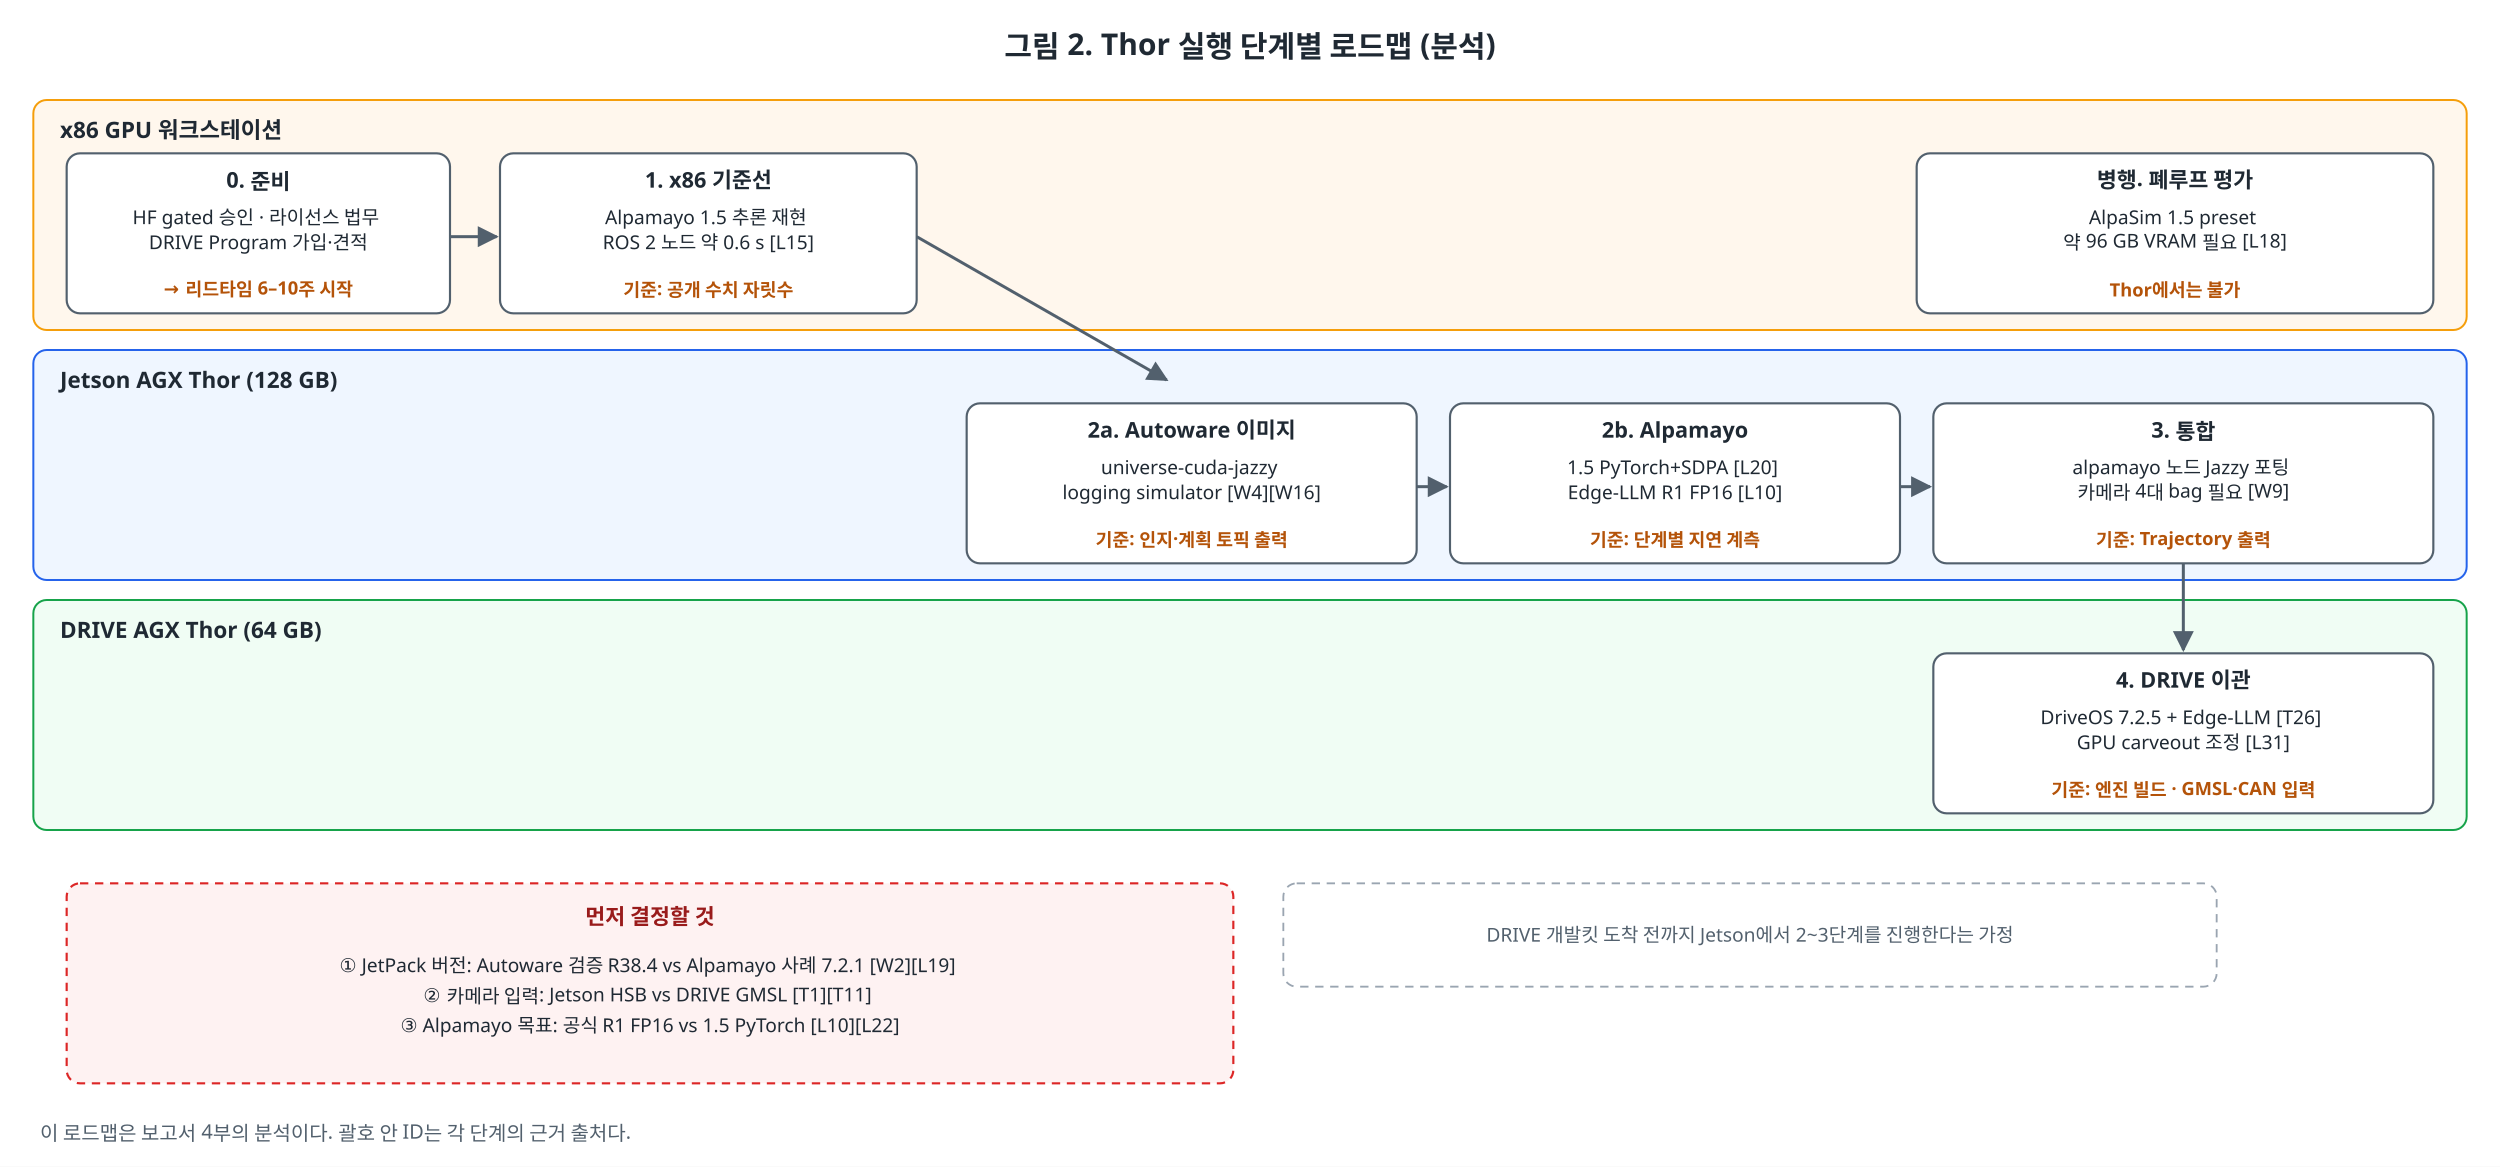
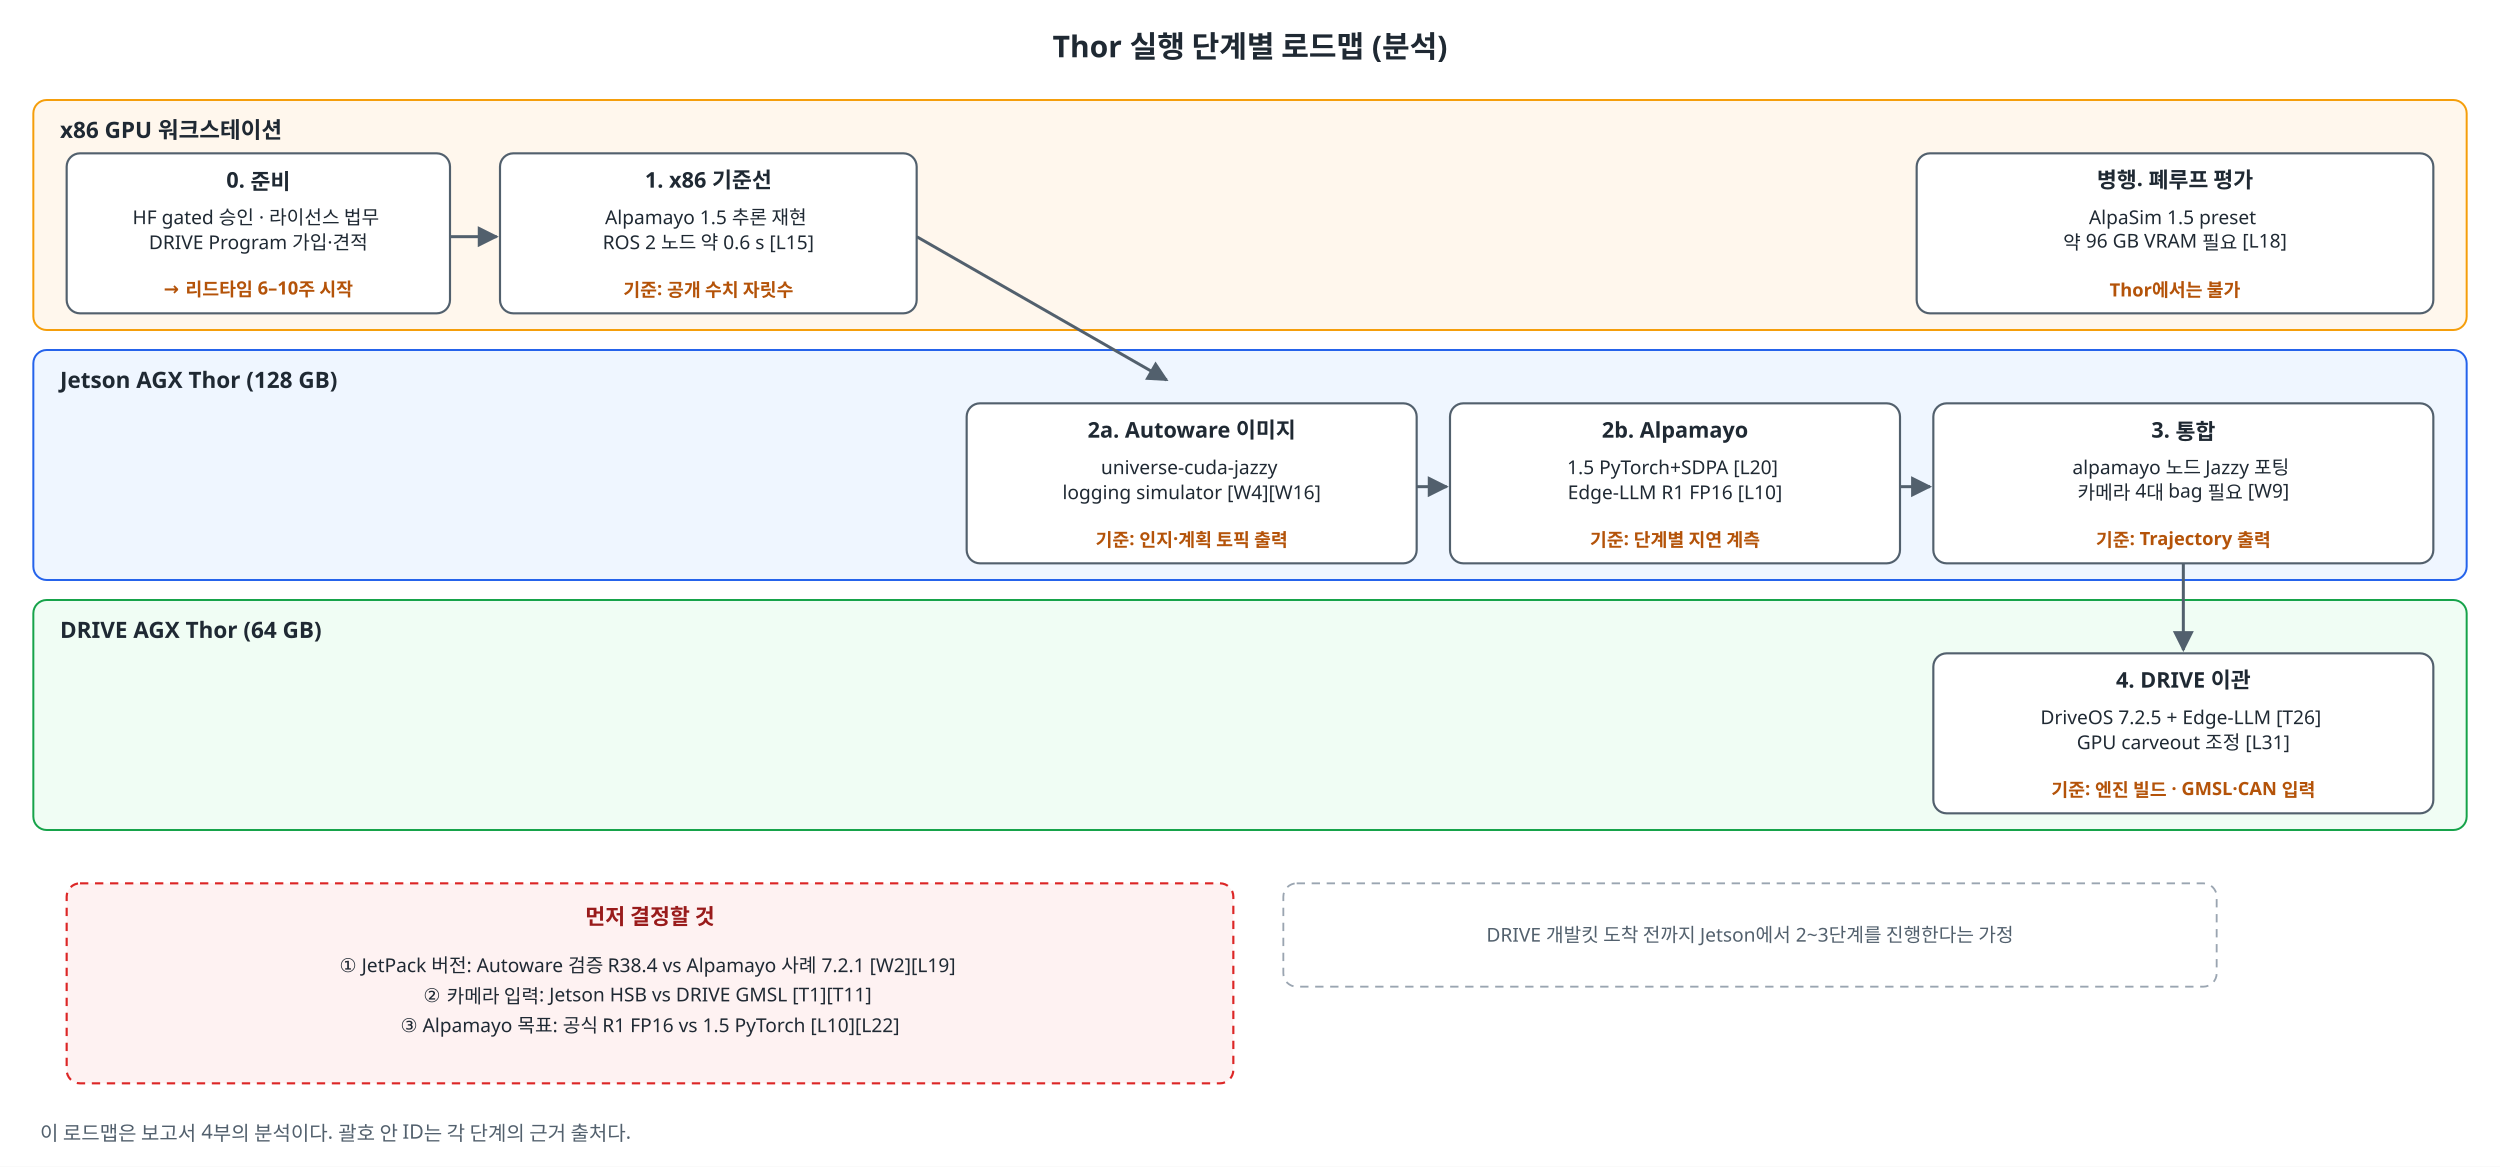
- <svg xmlns="http://www.w3.org/2000/svg" viewBox="0 0 1500 700" width="1500" height="700" font-family="'Pretendard','Apple SD Gothic Neo','Noto Sans KR','Malgun Gothic',sans-serif" role="img" aria-label="그림 2. Thor 실행 단계별 로드맵">
+ <svg xmlns="http://www.w3.org/2000/svg" viewBox="0 0 1500 700" width="1500" height="700" font-family="'Pretendard','Apple SD Gothic Neo','Noto Sans KR','Malgun Gothic',sans-serif" role="img" aria-label="Thor 실행 단계별 로드맵">
  <defs>
    <marker id="ah" viewBox="0 0 10 10" refX="9" refY="5" markerWidth="7" markerHeight="7" orient="auto-start-reverse">
      <path d="M0,0 L10,5 L0,10 z" fill="#52606d" />
    </marker>
  </defs>
  <rect width="1500" height="700" fill="#ffffff" />
  <text x="750.0" y="28.0" font-size="18" font-weight="700" text-anchor="middle" fill="#1f2933" dominant-baseline="middle">
-     <tspan x="750.0" dy="0.0">그림 2. Thor 실행 단계별 로드맵 (분석)</tspan>
+     <tspan x="750.0" dy="0.0">Thor 실행 단계별 로드맵 (분석)</tspan>
  </text>
  <rect x="20.0" y="60.0" width="1460.0" height="138.0" rx="8" fill="#fff7ed" stroke="#f59e0b" stroke-width="1.2" />
  <text x="36.0" y="78.0" font-size="13.5" font-weight="700" text-anchor="start" fill="#1f2933" dominant-baseline="middle">
    <tspan x="36.0" dy="0.0">x86 GPU 워크스테이션</tspan>
  </text>
  <rect x="20.0" y="210.0" width="1460.0" height="138.0" rx="8" fill="#eff6ff" stroke="#2563eb" stroke-width="1.2" />
  <text x="36.0" y="228.0" font-size="13.5" font-weight="700" text-anchor="start" fill="#1f2933" dominant-baseline="middle">
    <tspan x="36.0" dy="0.0">Jetson AGX Thor (128 GB)</tspan>
  </text>
  <rect x="20.0" y="360.0" width="1460.0" height="138.0" rx="8" fill="#f0fdf4" stroke="#16a34a" stroke-width="1.2" />
  <text x="36.0" y="378.0" font-size="13.5" font-weight="700" text-anchor="start" fill="#1f2933" dominant-baseline="middle">
    <tspan x="36.0" dy="0.0">DRIVE AGX Thor (64 GB)</tspan>
  </text>
  <rect x="40.0" y="92.0" width="230.0" height="96.0" rx="8" fill="#ffffff" stroke="#52606d" stroke-width="1.3" />
  <text x="155.0" y="108.0" font-size="13" font-weight="700" text-anchor="middle" fill="#1f2933" dominant-baseline="middle">
    <tspan x="155.0" dy="0.0">0. 준비</tspan>
  </text>
  <text x="155.0" y="130.5" font-size="11.5" font-weight="400" text-anchor="middle" fill="#1f2933" dominant-baseline="middle">
    <tspan x="155.0" dy="0.0">HF gated 승인 · 라이선스 법무</tspan>
    <tspan x="155.0" dy="15.0">DRIVE Program 가입·견적</tspan>
  </text>
  <text x="155.0" y="174.0" font-size="11" font-weight="600" text-anchor="middle" fill="#b45309" dominant-baseline="middle">
    <tspan x="155.0" dy="0.0">→ 리드타임 6–10주 시작</tspan>
  </text>
  <rect x="300.0" y="92.0" width="250.0" height="96.0" rx="8" fill="#ffffff" stroke="#52606d" stroke-width="1.3" />
  <text x="425.0" y="108.0" font-size="13" font-weight="700" text-anchor="middle" fill="#1f2933" dominant-baseline="middle">
    <tspan x="425.0" dy="0.0">1. x86 기준선</tspan>
  </text>
  <text x="425.0" y="130.5" font-size="11.5" font-weight="400" text-anchor="middle" fill="#1f2933" dominant-baseline="middle">
    <tspan x="425.0" dy="0.0">Alpamayo 1.5 추론 재현</tspan>
    <tspan x="425.0" dy="15.0">ROS 2 노드 약 0.6 s [L15]</tspan>
  </text>
  <text x="425.0" y="174.0" font-size="11" font-weight="600" text-anchor="middle" fill="#b45309" dominant-baseline="middle">
    <tspan x="425.0" dy="0.0">기준: 공개 수치 자릿수</tspan>
  </text>
  <rect x="1150.0" y="92.0" width="310.0" height="96.0" rx="8" fill="#ffffff" stroke="#52606d" stroke-width="1.3" />
  <text x="1305.0" y="108.0" font-size="13" font-weight="700" text-anchor="middle" fill="#1f2933" dominant-baseline="middle">
    <tspan x="1305.0" dy="0.0">병행. 폐루프 평가</tspan>
  </text>
  <text x="1305.0" y="130.5" font-size="11.5" font-weight="400" text-anchor="middle" fill="#1f2933" dominant-baseline="middle">
    <tspan x="1305.0" dy="0.0">AlpaSim 1.5 preset</tspan>
    <tspan x="1305.0" dy="15.0">약 96 GB VRAM 필요 [L18]</tspan>
  </text>
  <text x="1305.0" y="174.0" font-size="11" font-weight="600" text-anchor="middle" fill="#b45309" dominant-baseline="middle">
    <tspan x="1305.0" dy="0.0">Thor에서는 불가</tspan>
  </text>
  <rect x="580.0" y="242.0" width="270.0" height="96.0" rx="8" fill="#ffffff" stroke="#52606d" stroke-width="1.3" />
  <text x="715.0" y="258.0" font-size="13" font-weight="700" text-anchor="middle" fill="#1f2933" dominant-baseline="middle">
    <tspan x="715.0" dy="0.0">2a. Autoware 이미지</tspan>
  </text>
  <text x="715.0" y="280.5" font-size="11.5" font-weight="400" text-anchor="middle" fill="#1f2933" dominant-baseline="middle">
    <tspan x="715.0" dy="0.0">universe-cuda-jazzy</tspan>
    <tspan x="715.0" dy="15.0">logging simulator [W4][W16]</tspan>
  </text>
  <text x="715.0" y="324.0" font-size="11" font-weight="600" text-anchor="middle" fill="#b45309" dominant-baseline="middle">
    <tspan x="715.0" dy="0.0">기준: 인지·계획 토픽 출력</tspan>
  </text>
  <rect x="870.0" y="242.0" width="270.0" height="96.0" rx="8" fill="#ffffff" stroke="#52606d" stroke-width="1.3" />
  <text x="1005.0" y="258.0" font-size="13" font-weight="700" text-anchor="middle" fill="#1f2933" dominant-baseline="middle">
    <tspan x="1005.0" dy="0.0">2b. Alpamayo</tspan>
  </text>
  <text x="1005.0" y="280.5" font-size="11.5" font-weight="400" text-anchor="middle" fill="#1f2933" dominant-baseline="middle">
    <tspan x="1005.0" dy="0.0">1.5 PyTorch+SDPA [L20]</tspan>
    <tspan x="1005.0" dy="15.0">Edge-LLM R1 FP16 [L10]</tspan>
  </text>
  <text x="1005.0" y="324.0" font-size="11" font-weight="600" text-anchor="middle" fill="#b45309" dominant-baseline="middle">
    <tspan x="1005.0" dy="0.0">기준: 단계별 지연 계측</tspan>
  </text>
  <rect x="1160.0" y="242.0" width="300.0" height="96.0" rx="8" fill="#ffffff" stroke="#52606d" stroke-width="1.3" />
  <text x="1310.0" y="258.0" font-size="13" font-weight="700" text-anchor="middle" fill="#1f2933" dominant-baseline="middle">
    <tspan x="1310.0" dy="0.0">3. 통합</tspan>
  </text>
  <text x="1310.0" y="280.5" font-size="11.5" font-weight="400" text-anchor="middle" fill="#1f2933" dominant-baseline="middle">
    <tspan x="1310.0" dy="0.0">alpamayo 노드 Jazzy 포팅</tspan>
    <tspan x="1310.0" dy="15.0">카메라 4대 bag 필요 [W9]</tspan>
  </text>
  <text x="1310.0" y="324.0" font-size="11" font-weight="600" text-anchor="middle" fill="#b45309" dominant-baseline="middle">
    <tspan x="1310.0" dy="0.0">기준: Trajectory 출력</tspan>
  </text>
  <rect x="1160.0" y="392.0" width="300.0" height="96.0" rx="8" fill="#ffffff" stroke="#52606d" stroke-width="1.3" />
  <text x="1310.0" y="408.0" font-size="13" font-weight="700" text-anchor="middle" fill="#1f2933" dominant-baseline="middle">
    <tspan x="1310.0" dy="0.0">4. DRIVE 이관</tspan>
  </text>
  <text x="1310.0" y="430.5" font-size="11.5" font-weight="400" text-anchor="middle" fill="#1f2933" dominant-baseline="middle">
    <tspan x="1310.0" dy="0.0">DriveOS 7.2.5 + Edge-LLM [T26]</tspan>
    <tspan x="1310.0" dy="15.0">GPU carveout 조정 [L31]</tspan>
  </text>
  <text x="1310.0" y="474.0" font-size="11" font-weight="600" text-anchor="middle" fill="#b45309" dominant-baseline="middle">
    <tspan x="1310.0" dy="0.0">기준: 엔진 빌드 · GMSL·CAN 입력</tspan>
  </text>
  <line x1="270" y1="142" x2="298" y2="142" stroke="#52606d" stroke-width="1.8" marker-end="url(#ah)" />
  <line x1="550" y1="142" x2="700" y2="228" stroke="#52606d" stroke-width="1.8" marker-end="url(#ah)" />
  <line x1="850" y1="292" x2="868" y2="292" stroke="#52606d" stroke-width="1.8" marker-end="url(#ah)" />
  <line x1="1140" y1="292" x2="1158" y2="292" stroke="#52606d" stroke-width="1.8" marker-end="url(#ah)" />
  <line x1="1310" y1="338" x2="1310" y2="390" stroke="#52606d" stroke-width="1.8" marker-end="url(#ah)" />
  <rect x="40.0" y="530.0" width="700.0" height="120.0" rx="8" fill="#fef2f2" stroke="#dc2626" stroke-width="1.3" stroke-dasharray="5 4" />
  <text x="390.0" y="550.0" font-size="13" font-weight="700" text-anchor="middle" fill="#991b1b" dominant-baseline="middle">
    <tspan x="390.0" dy="0.0">먼저 결정할 것</tspan>
  </text>
  <text x="390.0" y="580.0" font-size="11.5" font-weight="400" text-anchor="middle" fill="#1f2933" dominant-baseline="middle">
    <tspan x="390.0" dy="0.0">① JetPack 버전: Autoware 검증 R38.4 vs Alpamayo 사례 7.2.1 [W2][L19]</tspan>
    <tspan x="390.0" dy="18.0">② 카메라 입력: Jetson HSB vs DRIVE GMSL [T1][T11]</tspan>
    <tspan x="390.0" dy="18.0">③ Alpamayo 목표: 공식 R1 FP16 vs 1.5 PyTorch [L10][L22]</tspan>
  </text>
  <rect x="770.0" y="530.0" width="560.0" height="62.0" rx="8" fill="#ffffff" stroke="#9aa5b1" stroke-width="1.1" stroke-dasharray="5 4" />
  <text x="1050.0" y="561.0" font-size="11.5" font-weight="400" text-anchor="middle" fill="#52606d" dominant-baseline="middle">
    <tspan x="1050.0" dy="0.0">DRIVE 개발킷 도착 전까지 Jetson에서 2~3단계를 진행한다는 가정</tspan>
  </text>
  <text x="24.0" y="680.0" font-size="12" font-weight="400" text-anchor="start" fill="#52606d" dominant-baseline="middle">
    <tspan x="24.0" dy="0.0">이 로드맵은 보고서 4부의 분석이다. 괄호 안 ID는 각 단계의 근거 출처다.</tspan>
  </text>
</svg>
